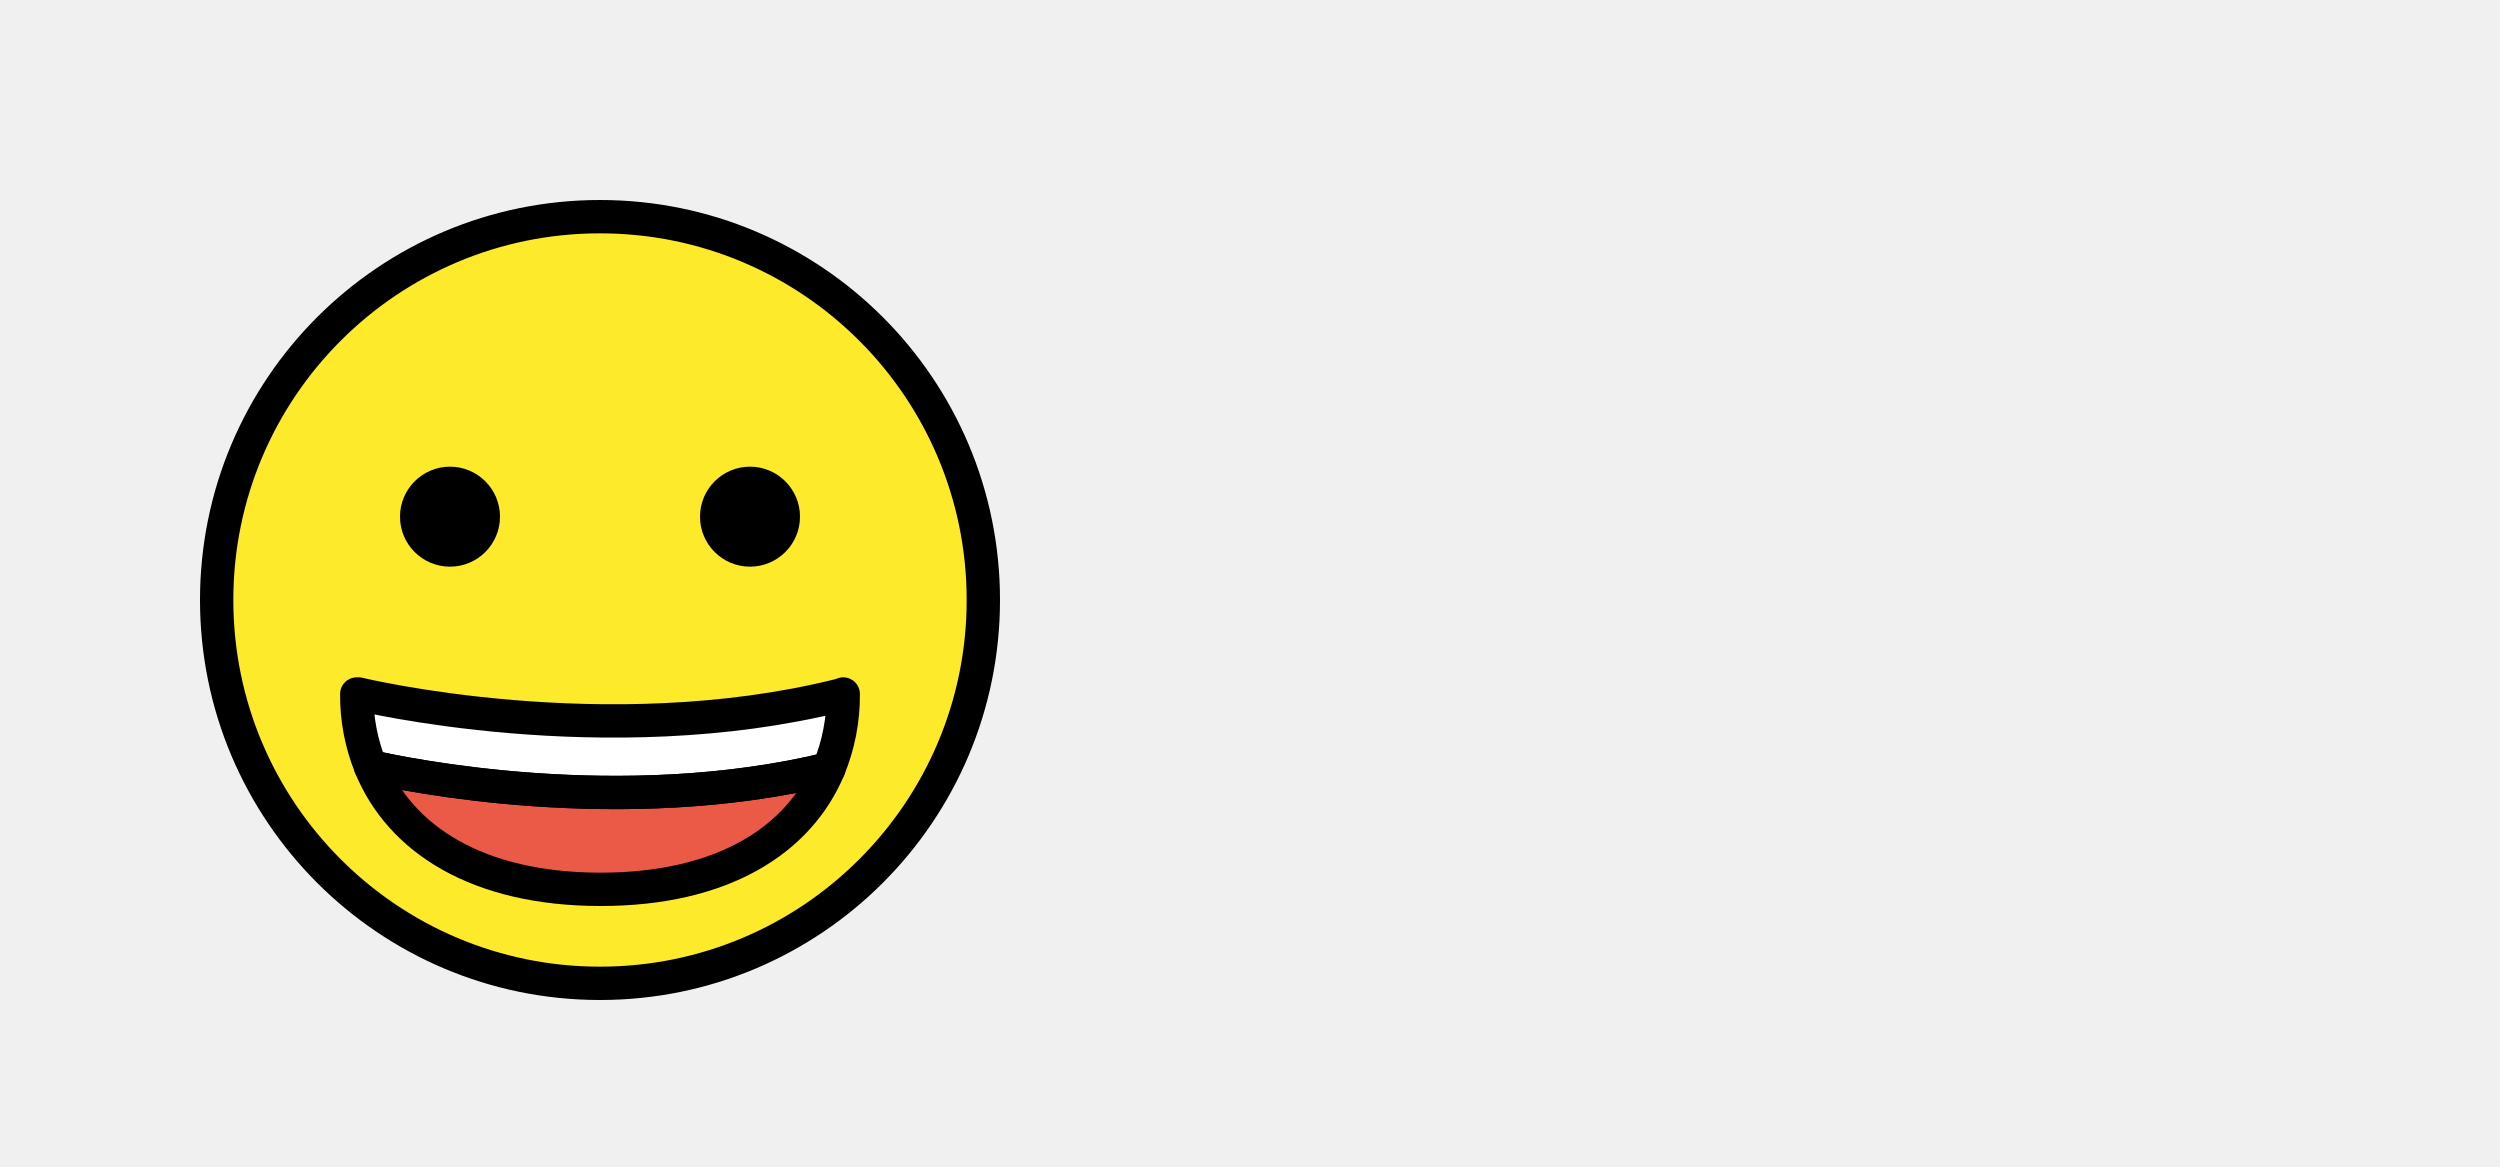
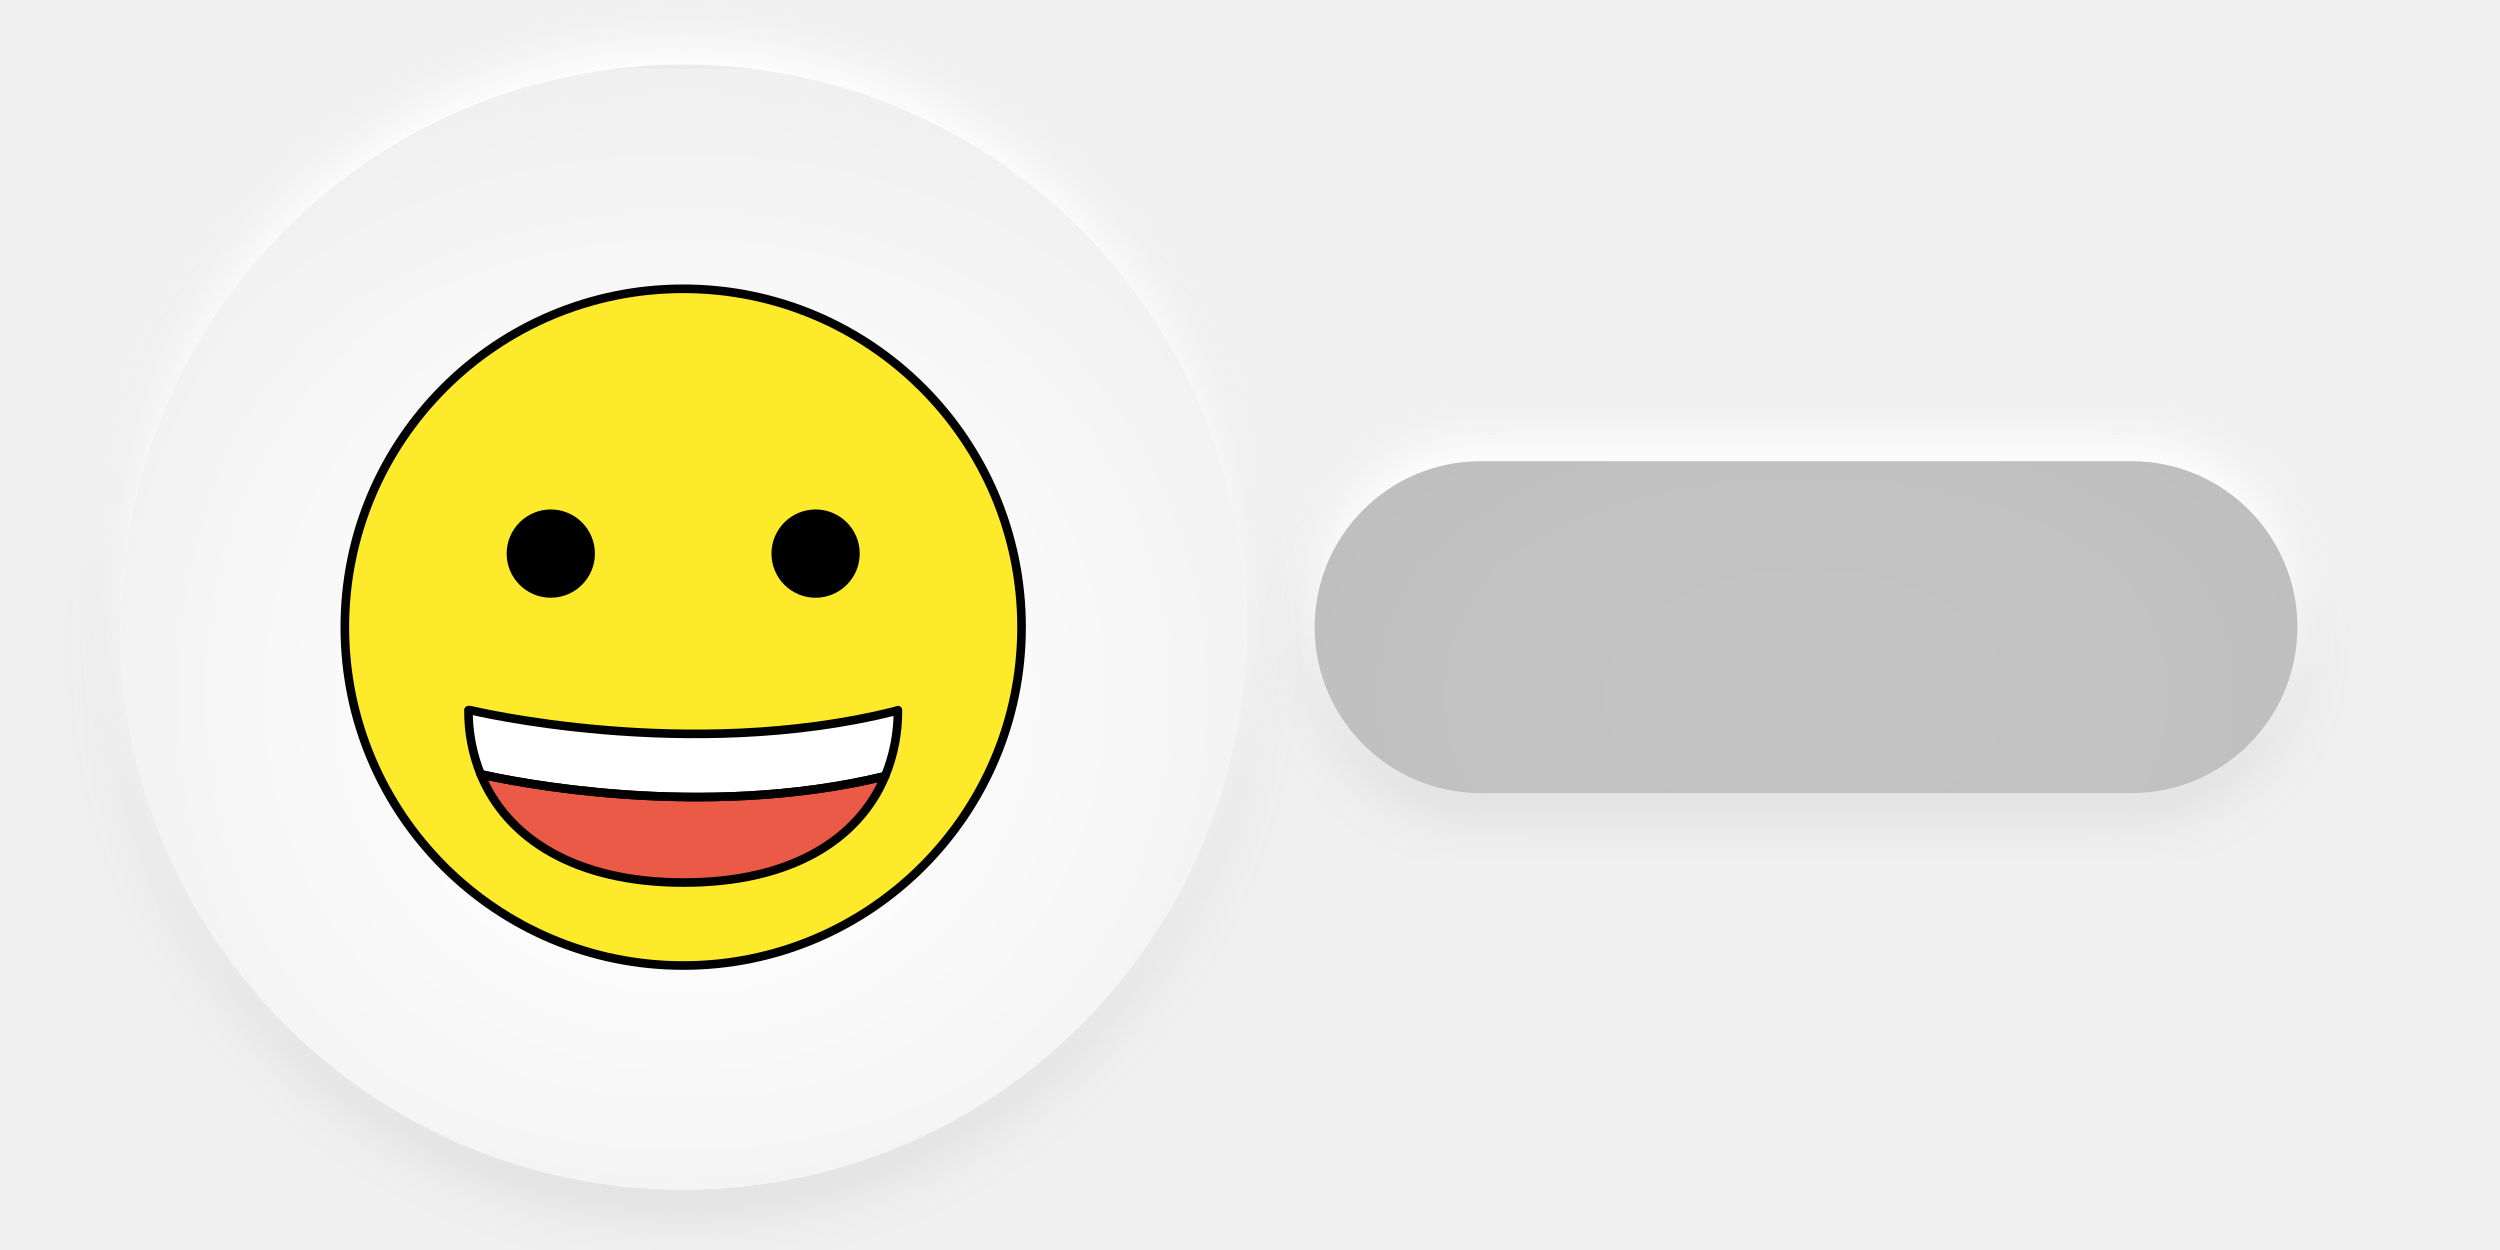
- <svg xmlns="http://www.w3.org/2000/svg" id="emoji" viewBox="0 0 150 70">
-   <rect id="my-rect" fill="#e5f9ff" x="0" y="0" rx="20" ry="20" />
-   <g>
-     <g id="color">
-       <circle cx="36" cy="36" r="23" fill="#FCEA2B" />
-       <path fill="#FFFFFF" d="M50.595,41.64c0.012,1.54-0.284,3.066-0.87,4.49c-12.49,3.03-25.43,0.34-27.49-0.13 c-0.559-1.385-0.841-2.866-0.83-4.36h0.11c0,0,14.8,3.59,28.89,0.07L50.595,41.64z" />
-       <path fill="#EA5A47" d="M49.725,46.13c-1.79,4.27-6.35,7.23-13.69,7.23c-7.41,0-12.03-3.03-13.8-7.36 C24.295,46.47,37.235,49.16,49.725,46.13z" />
+ <svg xmlns="http://www.w3.org/2000/svg" xmlns:xlink="http://www.w3.org/1999/xlink" id="emoji" width="160" height="80" viewBox="0 0 550 290" version="1.1">
+   <defs>
+     <rect id="my-rect" x="290" y="107" width="228" height="77" rx="38.5" />
+     <filter x="-5.3%" y="-17.8%" width="110.6%" height="137.8%" filterUnits="objectBoundingBox" id="filter--l6_0tt7qn-2">
+       <feOffset dx="0" dy="5" in="SourceAlpha" result="shadowOffsetOuter1" />
+       <feGaussianBlur stdDeviation="6.5" in="shadowOffsetOuter1" result="shadowBlurOuter1" />
+       <feComposite in="shadowBlurOuter1" in2="SourceAlpha" operator="out" result="shadowBlurOuter1" />
+       <feColorMatrix values="0 0 0 0 0.86   0 0 0 0 0.86   0 0 0 0 0.86  0 0 0 1 0" type="matrix" in="shadowBlurOuter1" result="shadowMatrixOuter1" />
+       <feOffset dx="0" dy="-5" in="SourceAlpha" result="shadowOffsetOuter2" />
+       <feGaussianBlur stdDeviation="5" in="shadowOffsetOuter2" result="shadowBlurOuter2" />
+       <feComposite in="shadowBlurOuter2" in2="SourceAlpha" operator="out" result="shadowBlurOuter2" />
+       <feColorMatrix values="0 0 0 0 1   0 0 0 0 1   0 0 0 0 1  0 0 0 1 0" type="matrix" in="shadowBlurOuter2" result="shadowMatrixOuter2" />
+       <feMerge>
+         <feMergeNode in="shadowMatrixOuter1" />
+         <feMergeNode in="shadowMatrixOuter2" />
+       </feMerge>
+     </filter>
+     <filter x="-19.2%" y="-60.4%" width="138.4%" height="223.0%" filterUnits="objectBoundingBox" id="filter--l6_0tt7qn-3">
+       <feGaussianBlur stdDeviation="58.5" in="SourceAlpha" result="shadowBlurInner1" />
+       <feOffset dx="0" dy="16" in="shadowBlurInner1" result="shadowOffsetInner1" />
+       <feComposite in="shadowOffsetInner1" in2="SourceAlpha" operator="arithmetic" k2="-1" k3="1" result="shadowInnerInner1" />
+       <feColorMatrix values="0 0 0 0 0   0 0 0 0 0   0 0 0 0 0  0 0 0 0.078 0" type="matrix" in="shadowInnerInner1" />
+     </filter>
+     <circle id="path--l6_0tt7qn-4" cx="143.5" cy="145.5" r="130.5" />
+     <filter x="-8.4%" y="-9.2%" width="116.9%" height="119.5%" filterUnits="objectBoundingBox" id="filter--l6_0tt7qn-5">
+       <feOffset dx="0" dy="5" in="SourceAlpha" result="shadowOffsetOuter1" />
+       <feGaussianBlur stdDeviation="6.5" in="shadowOffsetOuter1" result="shadowBlurOuter1" />
+       <feColorMatrix values="0 0 0 0 0.86   0 0 0 0 0.86   0 0 0 0 0.86  0 0 0 1 0" type="matrix" in="shadowBlurOuter1" result="shadowMatrixOuter1" />
+       <feOffset dx="0" dy="-5" in="SourceAlpha" result="shadowOffsetOuter2" />
+       <feGaussianBlur stdDeviation="5" in="shadowOffsetOuter2" result="shadowBlurOuter2" />
+       <feColorMatrix values="0 0 0 0 1   0 0 0 0 1   0 0 0 0 1  0 0 0 1 0" type="matrix" in="shadowBlurOuter2" result="shadowMatrixOuter2" />
+       <feMerge>
+         <feMergeNode in="shadowMatrixOuter1" />
+         <feMergeNode in="shadowMatrixOuter2" />
+       </feMerge>
+     </filter>
+     <filter x="-30.5%" y="-31.2%" width="160.9%" height="163.6%" filterUnits="objectBoundingBox" id="filter--l6_0tt7qn-6">
+       <feGaussianBlur stdDeviation="58.5" in="SourceAlpha" result="shadowBlurInner1" />
+       <feOffset dx="0" dy="16" in="shadowBlurInner1" result="shadowOffsetInner1" />
+       <feComposite in="shadowOffsetInner1" in2="SourceAlpha" operator="arithmetic" k2="-1" k3="1" result="shadowInnerInner1" />
+       <feColorMatrix values="0 0 0 0 0   0 0 0 0 0   0 0 0 0 0  0 0 0 0.078 0" type="matrix" in="shadowInnerInner1" />
+     </filter>
+   </defs>
+   <g id="Page-1" stroke="none" stroke-width="1" fill="none" fill-rule="evenodd">
+     <g id="Rectangle-Copy-2">
+       <use fill="black" fill-opacity="1" filter="url(#filter--l6_0tt7qn-2)" xlink:href="#my-rect" />
+       <use fill-opacity="0.15" fill="#000000" fill-rule="evenodd" xlink:href="#my-rect" />
+       <use fill="black" fill-opacity="1" filter="url(#filter--l6_0tt7qn-3)" xlink:href="#my-rect" />
    </g>
-     <g id="hair" />
-     <g id="skin" />
-     <g id="skin-shadow" />
-     <g id="line">
-       <circle cx="36" cy="36" r="23" fill="none" stroke="#000000" stroke-linecap="round" stroke-linejoin="round" stroke-width="2" />
-       <path fill="none" stroke="#000000" stroke-linecap="round" stroke-linejoin="round" stroke-width="2" d="M50.595,41.64 c0.012,1.54-0.284,3.066-0.87,4.49c-12.49,3.03-25.43,0.34-27.49-0.13c-0.559-1.385-0.841-2.866-0.83-4.36h0.11 c0,0,14.8,3.59,28.89,0.07L50.595,41.64z" />
-       <path fill="none" stroke="#000000" stroke-linecap="round" stroke-linejoin="round" stroke-width="2" d="M49.725,46.13 c-1.79,4.27-6.35,7.23-13.69,7.23c-7.41,0-12.03-3.03-13.8-7.36C24.295,46.47,37.235,49.16,49.725,46.13z" />
-       <path d="M30,31c0,1.657-1.345,3-3,3c-1.655,0-3-1.343-3-3c0-1.655,1.345-3,3-3C28.655,28,30,29.345,30,31" />
-       <path d="M48,31c0,1.657-1.345,3-3,3s-3-1.343-3-3c0-1.655,1.345-3,3-3S48,29.345,48,31" />
+     <g id="Oval-Copy-2">
+       <use fill="black" fill-opacity="1" filter="url(#filter--l6_0tt7qn-5)" xlink:href="#path--l6_0tt7qn-4" />
+       <use fill="#FFFFFF" fill-rule="evenodd" xlink:href="#path--l6_0tt7qn-4" />
+       <use fill="black" fill-opacity="1" filter="url(#filter--l6_0tt7qn-6)" xlink:href="#path--l6_0tt7qn-4" />
    </g>
-     <animateTransform id="animate" attributeName="transform" attributeType="XML" type="rotate" from="0 36 36" to="360 36 36" dur="2s" repeatCount="indefinite" />
+     <g>
+       <g id="Group" transform="translate(65, 67)">
+         <g id="color" fill-rule="nonzero">
+           <circle id="Oval" fill="#FCEA2B" cx="78.5" cy="78.5" r="78.5" />
+           <path d="M128.313,97.75 C128.354,103.005 127.345,108.215 125.344,113.074 C82.715,123.416 38.55,114.235 31.519,112.63 C29.612,107.903 28.65,102.847 28.687,97.75 L29.062,97.75 C29.062,97.75 79.575,110.002 127.665,97.988 L128.313,97.75 Z" id="Path" fill="#FFFFFF" />
+           <path d="M125.344,113.074 C119.235,127.648 103.672,137.75 78.62,137.75 C53.329,137.75 37.561,127.409 31.52,112.63 C38.551,114.235 82.715,123.416 125.344,113.074 Z" id="Path" fill="#EA5A47" />
+         </g>
+         <g id="line">
+           <circle id="Oval" stroke="#000000" stroke-width="2" stroke-linecap="round" stroke-linejoin="round" cx="78.5" cy="78.5" r="78.5" />
+           <path d="M128.313,97.75 C128.354,103.005 127.345,108.215 125.344,113.074 C82.715,123.416 38.55,114.235 31.519,112.63 C29.612,107.903 28.65,102.847 28.687,97.75 L29.062,97.75 C29.062,97.75 79.575,110.002 127.665,97.988 L128.313,97.75 Z" id="Path" stroke="#000000" stroke-width="2" stroke-linecap="round" stroke-linejoin="round" />
+           <path d="M125.344,113.074 C119.235,127.648 103.672,137.75 78.62,137.75 C53.329,137.75 37.561,127.409 31.52,112.63 C38.551,114.235 82.715,123.416 125.344,113.074 Z" id="Path" stroke="#000000" stroke-width="2" stroke-linecap="round" stroke-linejoin="round" />
+           <path d="M58.022,61.435 C58.022,67.09 53.432,71.674 47.783,71.674 C42.133,71.674 37.543,67.089 37.543,61.435 C37.543,55.786 42.133,51.196 47.783,51.196 C53.432,51.196 58.022,55.786 58.022,61.435" id="Path" fill="#000000" fill-rule="nonzero" />
+           <path d="M119.457,61.435 C119.457,67.09 114.867,71.674 109.217,71.674 C103.568,71.674 98.978,67.089 98.978,61.435 C98.978,55.786 103.568,51.196 109.217,51.196 C114.867,51.196 119.457,55.786 119.457,61.435" id="Path" fill="#000000" fill-rule="nonzero" />
+         </g>
+       </g>
+       <animateTransform id="animate" attributeName="transform" attributeType="XML" type="rotate" from="0 143.5 145.5" to="360 143.5 145.5" dur="2s" repeatCount="indefinite" />
+     </g>
+     <text id="my-text" />
  </g>
-   <text id="my-text" />
</svg>
